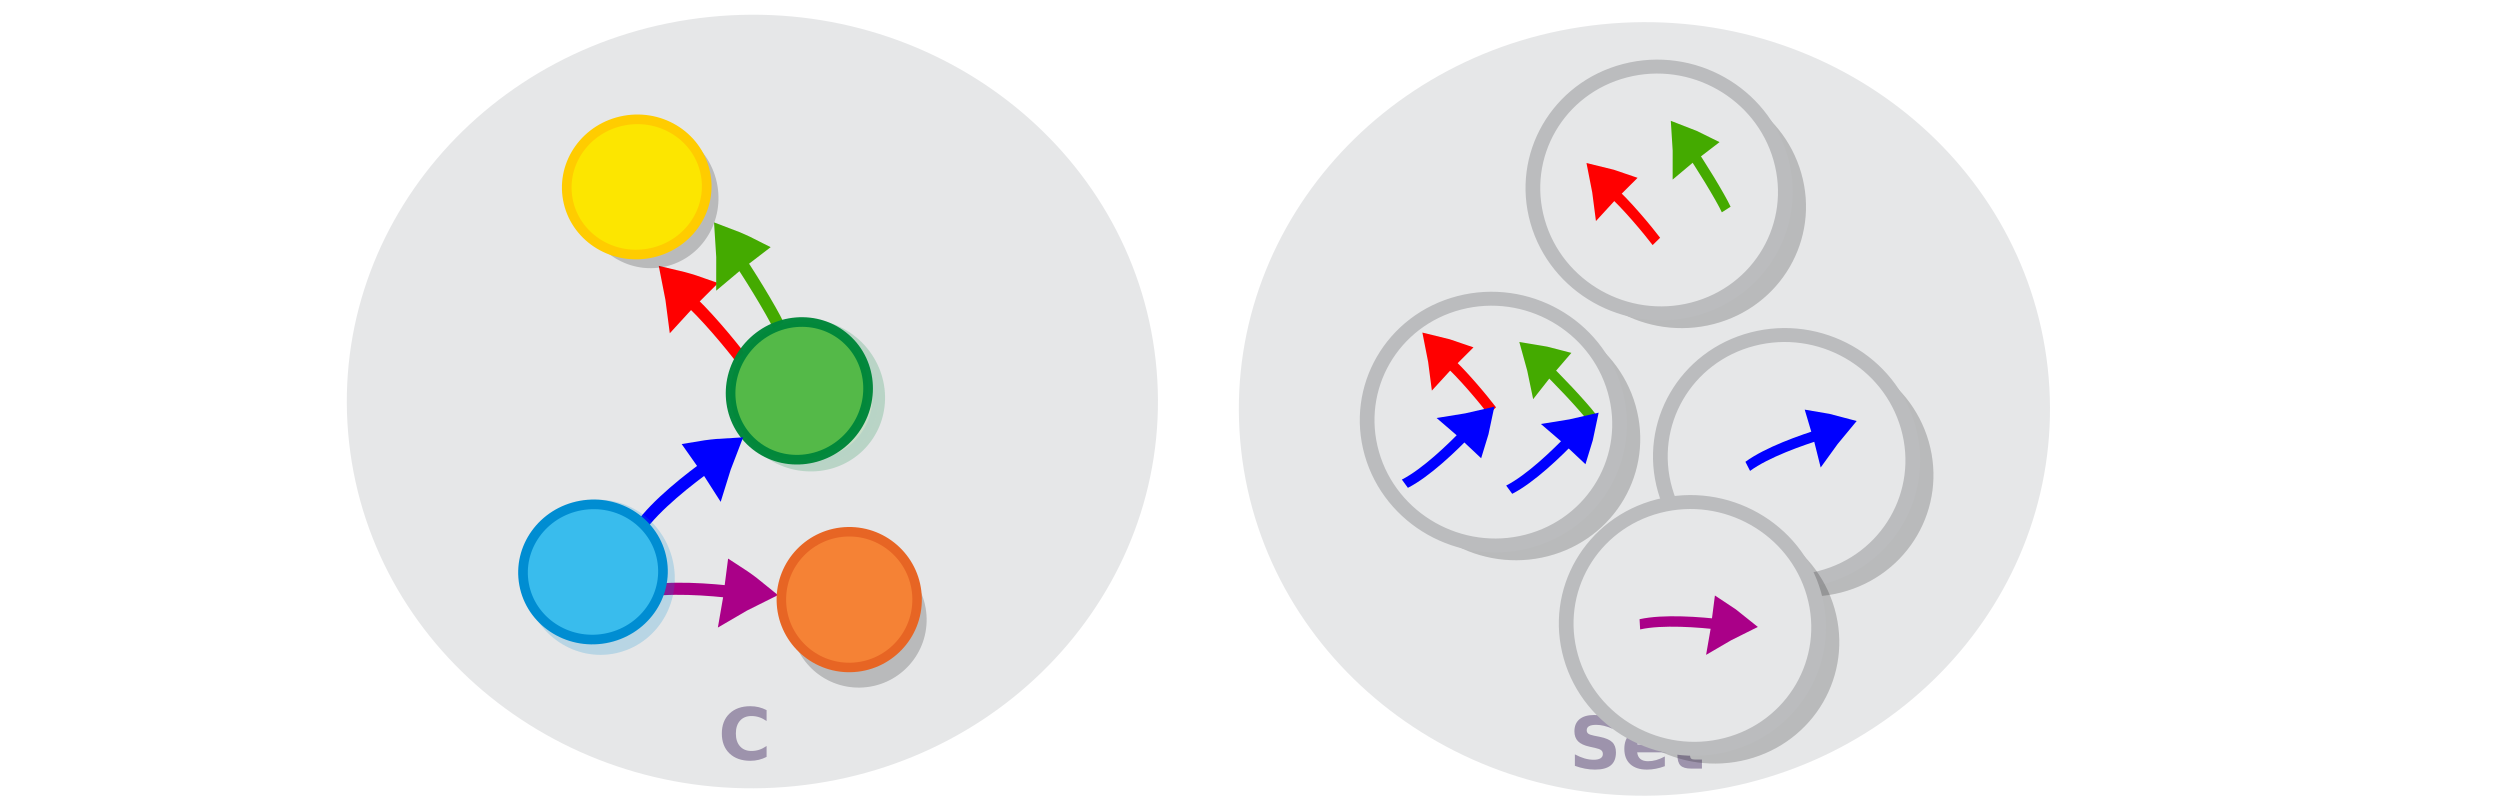
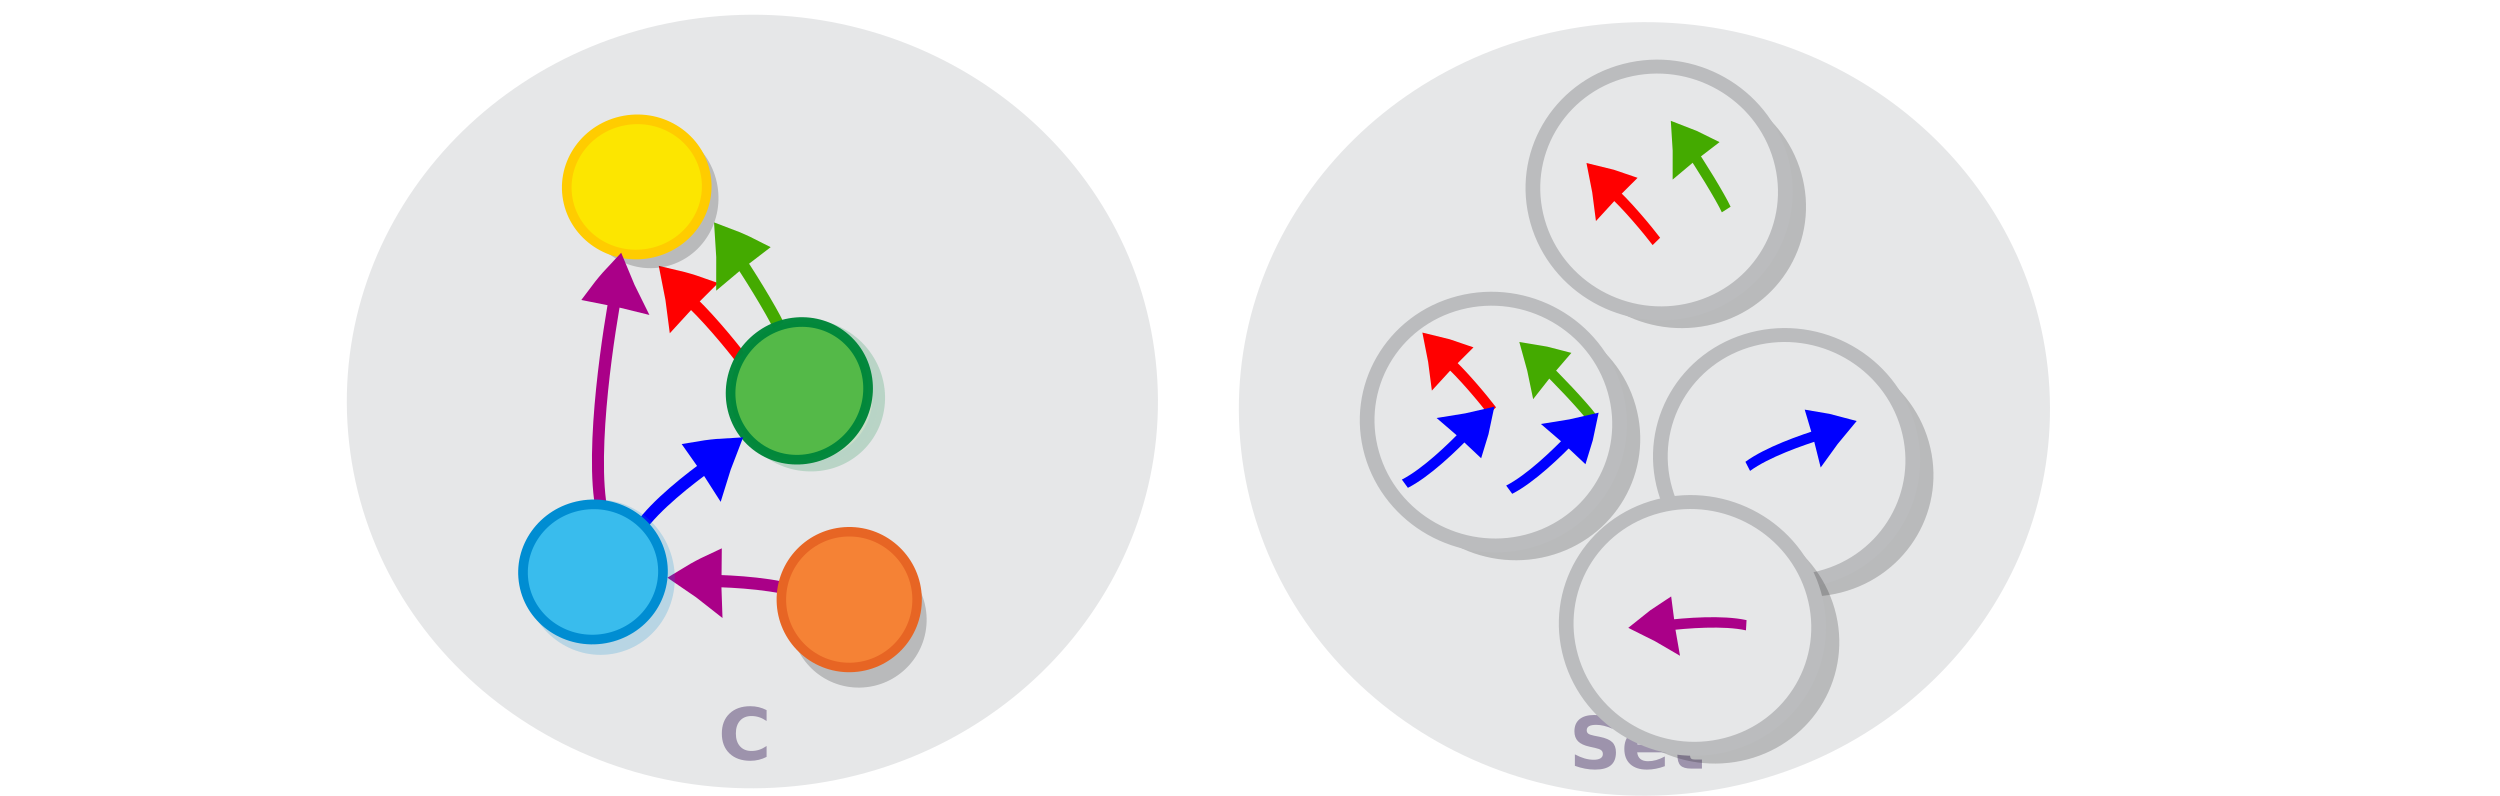
<svg xmlns="http://www.w3.org/2000/svg" viewBox="0 0 595.3 189.5" version="1.1" id="svg15613">
  <defs id="defs15617" />
  <ellipse style="fill:#e6e7e8;stroke:#bbbcbe;stroke-width:0;stroke-miterlimit:10;stroke-dasharray:none;stroke-opacity:1" id="circle15601-9-4-4-6-1-3-1-4" cy="113.348" cx="167.467" transform="matrix(0.9948092,-0.1017577,0.110807,0.9938419,0,0)" rx="96.528" ry="92.139" />
  <ellipse style="fill:#e6e7e8;stroke:#bbbcbe;stroke-width:0;stroke-miterlimit:10;stroke-dasharray:none;stroke-opacity:1" id="circle15601-9-4-4-6-1-3-1-4-3" cy="136.722" cx="378.384" transform="matrix(0.9948092,-0.1017577,0.110807,0.9938419,0,0)" rx="96.528" ry="92.139" />
  <g style="display:inline;fill:#dddddd;stroke:#ff0000;stroke-width:6.389;stroke-miterlimit:10" id="g1482-7-0-1-0-3-8" transform="matrix(-0.1459941,-0.2374122,-0.2528762,0.2117669,264.246,94.91222)">
    <path style="stroke:#ff0000;stroke-width:19.035" id="path1478-7-9-0-19-0-8" d="m 299.356,233.033 c 5.865,-2.466 11.98,-4.677 18.256,-6.762 -5.112,-3.83 -10.518,-7.506 -16.22,-11.028 -0.69,6.214 -0.926,11.088 -2.036,17.79 z" />
    <path style="fill:none;stroke:#ff0000;stroke-width:10.649;paint-order:markers fill stroke" id="path1480-1-3-1-5-7-5" d="M 239.129,73.011 C 252.949,74.221 294.565,79.441 317.498,86.173" transform="matrix(0.89574,0,0,0.81736,18.384,154.236)" />
  </g>
  <g style="display:inline;fill:#dddddd;stroke:#44aa00;stroke-width:6.389;stroke-miterlimit:10" id="g1482-7-0-1-0-3-8-79" transform="matrix(-0.1138286,-0.254405,-0.2783038,0.177027,272.3785,98.27657)">
    <path style="stroke:#44aa00;stroke-width:19.035" id="path1478-7-9-0-19-0-8-9" d="m 299.356,233.033 c 5.865,-2.466 11.98,-4.677 18.256,-6.762 -5.112,-3.83 -10.518,-7.506 -16.22,-11.028 -0.69,6.214 -0.926,11.088 -2.036,17.79 z" />
    <path style="fill:none;stroke:#44aa00;stroke-width:10.649;paint-order:markers fill stroke" id="path1480-1-3-1-5-7-5-32" d="m 239.562,77.284 c 13.788,0.006 63.799,5.899 77.936,8.889" transform="matrix(0.89574,0,0,0.81736,18.384,154.236)" />
  </g>
  <g id="g3" transform="matrix(0.860911,0,0,0.860911,15.90316,2.884146)">
    <g id="g16126-2" transform="matrix(0.5476716,2.706923,-2.860421,0.5182821,516.2488,-462.2068)" style="stroke-width:0.632">
      <ellipse ry="11.965" rx="12.4" transform="matrix(0.9972166,-0.07455915,0.0777593,0.9969722,0,0)" style="opacity:0.203;fill:#030303;fill-opacity:1;stroke:none;stroke-width:1.399;stroke-miterlimit:10;stroke-dasharray:none;stroke-opacity:1" id="circle15601-9-4-6-7" cy="72.011" cx="174.056" />
      <ellipse ry="11.965" rx="12.4" transform="matrix(0.9972166,-0.07455915,0.0777593,0.9969722,0,0)" style="fill:#e6e7e8;stroke:#bbbcbe;stroke-width:1.399;stroke-miterlimit:10;stroke-dasharray:none;stroke-opacity:1" id="circle15601-9-4-0" cy="73.519" cx="172.109" />
    </g>
    <g style="display:inline;fill:#dddddd;stroke:#ff0000;stroke-width:6.389;stroke-miterlimit:10" id="g1482-7-0-1-0-3-8-3" transform="matrix(-0.1459941,-0.2374122,-0.2528762,0.2117669,527.7123,73.34573)">
      <path style="stroke:#ff0000;stroke-width:19.035" id="path1478-7-9-0-19-0-8-5" d="m 299.356,233.033 c 5.865,-2.466 11.98,-4.677 18.256,-6.762 -5.112,-3.83 -10.518,-7.506 -16.22,-11.028 -0.69,6.214 -0.926,11.088 -2.036,17.79 z" />
      <path style="fill:none;stroke:#ff0000;stroke-width:10.649;paint-order:markers fill stroke" id="path1480-1-3-1-5-7-5-6" d="M 239.129,73.011 C 252.949,74.221 294.565,79.441 317.498,86.173" transform="matrix(0.89574,0,0,0.81736,18.384,154.236)" />
    </g>
    <g style="display:inline;fill:#dddddd;stroke:#44aa00;stroke-width:6.389;stroke-miterlimit:10" id="g1482-7-0-1-0-3-8-79-2" transform="matrix(-0.1138286,-0.254405,-0.2783038,0.177027,546.0053,75.38479)">
      <path style="stroke:#44aa00;stroke-width:19.035" id="path1478-7-9-0-19-0-8-9-9" d="m 299.356,233.033 c 5.865,-2.466 11.98,-4.677 18.256,-6.762 -5.112,-3.83 -10.518,-7.506 -16.22,-11.028 -0.69,6.214 -0.926,11.088 -2.036,17.79 z" />
      <path style="fill:none;stroke:#44aa00;stroke-width:10.649;paint-order:markers fill stroke" id="path1480-1-3-1-5-7-5-32-1" d="m 239.562,77.284 c 13.788,0.006 63.799,5.899 77.936,8.889" transform="matrix(0.89574,0,0,0.81736,18.384,154.236)" />
    </g>
  </g>
  <g id="g16153" transform="matrix(0.14202,1.361953,-1.361953,0.14202,249.6274,-232.6065)">
    <ellipse cx="178.593" cy="120.173" id="circle15601-9-4-6-2" style="opacity:0.203;fill:#030303;fill-opacity:1;stroke:none;stroke-width:2.214;stroke-miterlimit:10;stroke-dasharray:none;stroke-opacity:1" transform="matrix(0.9872427,-0.1592225,0.1623902,0.9867266,0,0)" rx="12.4" ry="11.965" />
    <ellipse ry="11.748" rx="12.176" transform="matrix(-0.07418163,-0.9972448,0.9970015,-0.07738188,0,0)" style="fill:#fce600;fill-opacity:1;stroke:#ffcc00;stroke-width:1.677;stroke-miterlimit:10;stroke-opacity:1" id="circle15605" cy="186.489" cx="-106.902" />
  </g>
  <g id="g16153-8-8" transform="matrix(0.9556281,0.9807446,-0.9807446,0.9556281,95.48235,-185.1424)" style="fill:#54b948;fill-opacity:1;stroke:#00873a;stroke-opacity:0.98">
    <ellipse cx="178.039" cy="121.546" id="circle15601-9-4-6-2-4-0" style="opacity:0.203;fill:#54b948;fill-opacity:1;stroke:#00873a;stroke-width:2.214;stroke-miterlimit:10;stroke-dasharray:none;stroke-opacity:0.98" transform="matrix(0.9872427,-0.1592225,0.1623902,0.9867266,0,0)" rx="12.4" ry="11.965" />
    <ellipse ry="11.748" rx="12.176" transform="matrix(-0.07418163,-0.9972448,0.9970015,-0.07738188,0,0)" style="fill:#54b948;fill-opacity:1;stroke:#00873a;stroke-width:1.677;stroke-miterlimit:10;stroke-opacity:0.98" id="circle15605-3-9" cy="186.489" cx="-106.902" />
  </g>
  <g style="display:inline;fill:#dddddd;stroke:#0000ff;stroke-width:6.389;stroke-miterlimit:10" id="g1482-7-0-1-0-3-8-1" transform="matrix(0.184603,-0.2088075,0.2127444,0.2520544,65.73447,116.8277)">
    <path style="stroke:#0000ff;stroke-width:19.035" id="path1478-7-9-0-19-0-8-7" d="m 299.356,233.033 c 5.865,-2.466 11.98,-4.677 18.256,-6.762 -5.112,-3.83 -10.518,-7.506 -16.22,-11.028 -0.69,6.214 -0.926,11.088 -2.036,17.79 z" />
    <path style="fill:none;stroke:#0000ff;stroke-width:10.649;paint-order:markers fill stroke" id="path1480-1-3-1-5-7-5-4" d="M 224.552,76.562 C 250.113,73.861 290.543,80.555 317.498,86.173" transform="matrix(0.89574,0,0,0.81736,18.384,154.236)" />
  </g>
-   <g style="display:inline;fill:#800066;stroke:#aa0088;stroke-width:6.389;stroke-miterlimit:10" id="g1482-7-0-1-0-3-8-1-8" transform="matrix(0.2771563,-0.02938115,-0.01325783,0.3295692,94.64697,75.97479)">
+   <g style="display:inline;fill:#800066;stroke:#aa0088;stroke-width:6.389;stroke-miterlimit:10" id="g1482-7-0-1-0-3-8-1-8" transform="matrix(-0.2705143,-0.06708839,-0.03203497,0.3282764,257.6803,84.85915)">
    <path style="fill:#800066;stroke:#aa0088;stroke-width:19.035" id="path1478-7-9-0-19-0-8-7-9" d="m 299.356,233.033 c 5.865,-2.466 11.98,-4.677 18.256,-6.762 -5.112,-3.83 -10.518,-7.506 -16.22,-11.028 -0.69,6.214 -0.926,11.088 -2.036,17.79 z" />
    <path style="fill:#800066;stroke:#aa0088;stroke-width:10.649;paint-order:markers fill stroke" id="path1480-1-3-1-5-7-5-4-7" d="M 224.552,76.562 C 250.113,73.861 290.543,80.555 317.498,86.173" transform="matrix(0.89574,0,0,0.81736,18.384,154.236)" />
  </g>
  <g id="g5" transform="matrix(0.860911,0,0,0.860911,35.86325,-9.089246)">
    <g id="g16126" transform="matrix(0.5476716,2.706923,-2.860421,0.5182821,528.317,-374.051)" style="stroke-width:0.632">
      <ellipse ry="11.965" rx="12.4" transform="matrix(0.9972166,-0.07455915,0.0777593,0.9969722,0,0)" style="opacity:0.203;fill:#030303;fill-opacity:1;stroke:none;stroke-width:1.399;stroke-miterlimit:10;stroke-dasharray:none;stroke-opacity:1" id="circle15601-9-4-6" cy="72.011" cx="174.056" />
      <ellipse ry="11.965" rx="12.4" transform="matrix(0.9972166,-0.07455915,0.0777593,0.9969722,0,0)" style="fill:#e6e7e8;stroke:#bbbcbe;stroke-width:1.399;stroke-miterlimit:10;stroke-dasharray:none;stroke-opacity:1" id="circle15601-9-4" cy="73.519" cx="172.109" />
    </g>
    <g style="display:inline;fill:#dddddd;stroke:#0000ff;stroke-width:6.389;stroke-miterlimit:10" id="g1482-7-0-1-0-3-8-1-6" transform="matrix(0.2415434,-0.1390526,0.1212783,0.3067298,362.4302,103.5703)">
      <path style="stroke:#0000ff;stroke-width:19.035" id="path1478-7-9-0-19-0-8-7-7" d="m 299.356,233.033 c 5.865,-2.466 11.98,-4.677 18.256,-6.762 -5.112,-3.83 -10.518,-7.506 -16.22,-11.028 -0.69,6.214 -0.926,11.088 -2.036,17.79 z" />
      <path style="fill:none;stroke:#0000ff;stroke-width:10.649;paint-order:markers fill stroke" id="path1480-1-3-1-5-7-5-4-5" d="M 224.552,76.562 C 250.113,73.861 290.543,80.555 317.498,86.173" transform="matrix(0.89574,0,0,0.81736,18.384,154.236)" />
    </g>
  </g>
  <g id="g4" transform="matrix(0.860911,0,0,0.860911,33.90316,18.68734)">
    <g id="g16126-2-0" transform="matrix(0.5476716,2.706923,-2.860421,0.5182821,449.4955,-416.3562)" style="stroke-width:0.632">
      <ellipse ry="11.965" rx="12.4" transform="matrix(0.9972166,-0.07455915,0.0777593,0.9969722,0,0)" style="opacity:0.203;fill:#030303;fill-opacity:1;stroke:none;stroke-width:1.399;stroke-miterlimit:10;stroke-dasharray:none;stroke-opacity:1" id="circle15601-9-4-6-7-6" cy="72.011" cx="174.056" />
      <ellipse ry="11.965" rx="12.4" transform="matrix(0.9972166,-0.07455915,0.0777593,0.9969722,0,0)" style="fill:#e6e7e8;stroke:#bbbcbe;stroke-width:1.399;stroke-miterlimit:10;stroke-dasharray:none;stroke-opacity:1" id="circle15601-9-4-0-2" cy="73.519" cx="172.109" />
    </g>
    <g id="g1" transform="translate(-2.949949,-5.537739)">
      <g style="display:inline;fill:#dddddd;stroke:#ff0000;stroke-width:6.389;stroke-miterlimit:10" id="g1482-7-0-1-0-3-8-3-6" transform="matrix(-0.1459941,-0.2374122,-0.2528762,0.2117669,464.3692,107.4199)">
        <path style="stroke:#ff0000;stroke-width:19.035" id="path1478-7-9-0-19-0-8-5-1" d="m 299.356,233.033 c 5.865,-2.466 11.98,-4.677 18.256,-6.762 -5.112,-3.83 -10.518,-7.506 -16.22,-11.028 -0.69,6.214 -0.926,11.088 -2.036,17.79 z" />
        <path style="fill:none;stroke:#ff0000;stroke-width:10.649;paint-order:markers fill stroke" id="path1480-1-3-1-5-7-5-6-8" d="M 239.129,73.011 C 252.949,74.221 294.565,79.441 317.498,86.173" transform="matrix(0.89574,0,0,0.81736,18.384,154.236)" />
      </g>
      <g style="display:inline;fill:#dddddd;stroke:#0000ff;stroke-width:6.389;stroke-miterlimit:10" id="g1482-7-0-1-0-3-8-1-6-0" transform="matrix(0.2326727,-0.1534349,-0.2196642,-0.2460472,348.6976,204.6478)">
        <path style="stroke:#0000ff;stroke-width:19.035" id="path1478-7-9-0-19-0-8-7-7-2" d="m 299.356,233.033 c 5.865,-2.466 11.98,-4.677 18.256,-6.762 -5.112,-3.83 -10.518,-7.506 -16.22,-11.028 -0.69,6.214 -0.926,11.088 -2.036,17.79 z" />
        <path style="fill:none;stroke:#0000ff;stroke-width:10.649;paint-order:markers fill stroke" id="path1480-1-3-1-5-7-5-4-5-3" d="M 224.552,76.562 C 250.113,73.861 290.543,80.555 317.498,86.173" transform="matrix(0.89574,0,0,0.81736,18.384,154.236)" />
      </g>
    </g>
    <g id="g2" transform="translate(3.534107)">
      <g style="display:inline;fill:#dddddd;stroke:#44aa00;stroke-width:6.389;stroke-miterlimit:10" id="g1482-7-0-1-0-3-8-79-2-7" transform="matrix(-0.1635462,-0.22568,-0.236121,0.2303009,486.7773,96.27099)">
        <path style="stroke:#44aa00;stroke-width:19.035" id="path1478-7-9-0-19-0-8-9-9-9" d="m 299.356,233.033 c 5.865,-2.466 11.98,-4.677 18.256,-6.762 -5.112,-3.83 -10.518,-7.506 -16.22,-11.028 -0.69,6.214 -0.926,11.088 -2.036,17.79 z" />
        <path style="fill:none;stroke:#44aa00;stroke-width:10.649;paint-order:markers fill stroke" id="path1480-1-3-1-5-7-5-32-1-2" d="m 239.562,77.284 c 13.788,0.006 63.799,5.899 77.936,8.889" transform="matrix(0.89574,0,0,0.81736,18.384,154.236)" />
      </g>
      <g style="display:inline;fill:#dddddd;stroke:#0000ff;stroke-width:6.389;stroke-miterlimit:10" id="g1482-7-0-1-0-3-8-1-6-0-7" transform="matrix(0.2326727,-0.1534349,-0.2196642,-0.2460472,371.0648,200.7655)">
        <path style="stroke:#0000ff;stroke-width:19.035" id="path1478-7-9-0-19-0-8-7-7-2-5" d="m 299.356,233.033 c 5.865,-2.466 11.98,-4.677 18.256,-6.762 -5.112,-3.83 -10.518,-7.506 -16.22,-11.028 -0.69,6.214 -0.926,11.088 -2.036,17.79 z" />
        <path style="fill:none;stroke:#0000ff;stroke-width:10.649;paint-order:markers fill stroke" id="path1480-1-3-1-5-7-5-4-5-3-9" d="M 224.552,76.562 C 250.113,73.861 290.543,80.555 317.498,86.173" transform="matrix(0.89574,0,0,0.81736,18.384,154.236)" />
      </g>
    </g>
  </g>
-   <g id="g16153-2-1" transform="matrix(0.14202,1.361953,-1.361953,0.14202,237.7103,-142.05)" style="fill:#39bced;fill-opacity:1;stroke:#008dd2;stroke-opacity:1">
-     <ellipse cx="178.593" cy="120.173" id="circle15601-9-4-6-2-0-7" style="opacity:0.203;fill:#39bced;fill-opacity:1;stroke:#008dd2;stroke-width:2.214;stroke-miterlimit:10;stroke-dasharray:none;stroke-opacity:1" transform="matrix(0.9872427,-0.1592225,0.1623902,0.9867266,0,0)" rx="12.4" ry="11.965" />
-     <ellipse ry="11.748" rx="12.176" transform="matrix(-0.07418163,-0.9972448,0.9970015,-0.07738188,0,0)" style="fill:#39bced;fill-opacity:1;stroke:#008dd2;stroke-width:1.677;stroke-miterlimit:10;stroke-opacity:1" id="circle15605-2-5" cy="187.492" cx="-105.972" />
-   </g>
  <g id="g17005" transform="matrix(0.9532835,0,0,0.9532835,148.8597,47.99544)">
    <circle style="opacity:0.203;fill:#030303;fill-opacity:1;stroke:none;stroke-width:2.376;stroke-miterlimit:10" id="circle15603-3-6-5" r="16.952" cy="105.573" cx="56.312" transform="rotate(-1.116677)" />
    <circle style="fill:#f58235;stroke:#e76524;stroke-width:2.376;stroke-miterlimit:10" id="circle15603-3-4" r="16.952" cy="100.501" cx="54.025" transform="rotate(-1.116677)" />
  </g>
  <path style="font-weight:bold;font-size:47.477px;-inkscape-font-specification:'sans-serif Bold';fill:#9d93ac;stroke-width:1.432" d="m 182.542,180.228 q -0.89,0.462 -1.855,0.697 -0.965,0.235 -2.014,0.235 -3.131,0 -4.96,-1.746 -1.83,-1.754 -1.83,-4.75 0,-3.005 1.83,-4.75 1.83,-1.754 4.96,-1.754 1.049,0 2.014,0.235 0.965,0.235 1.855,0.697 v 2.593 q -0.898,-0.613 -1.771,-0.898 -0.873,-0.285 -1.838,-0.285 -1.729,0 -2.719,1.108 -0.99,1.108 -0.99,3.055 0,1.939 0.99,3.047 0.99,1.108 2.719,1.108 0.965,0 1.838,-0.285 0.873,-0.285 1.771,-0.898 z" id="text5" aria-label="C" />
  <path style="font-weight:bold;font-size:47.477px;-inkscape-font-specification:'sans-serif Bold';fill:#9d93ac;stroke-width:1.432" d="m 383.966,170.879 v 2.652 q -1.032,-0.462 -2.014,-0.697 -0.982,-0.235 -1.855,-0.235 -1.158,0 -1.712,0.319 -0.554,0.319 -0.554,0.99 0,0.504 0.369,0.789 0.378,0.277 1.36,0.478 l 1.376,0.277 q 2.09,0.42 2.971,1.276 0.881,0.856 0.881,2.434 0,2.073 -1.234,3.089 -1.225,1.007 -3.752,1.007 -1.192,0 -2.392,-0.227 -1.2,-0.227 -2.4,-0.671 v -2.728 q 1.2,0.638 2.316,0.965 1.125,0.319 2.165,0.319 1.058,0 1.62,-0.353 0.562,-0.352 0.562,-1.007 0,-0.588 -0.386,-0.906 -0.378,-0.319 -1.519,-0.571 l -1.251,-0.277 q -1.88,-0.403 -2.753,-1.284 -0.864,-0.881 -0.864,-2.375 0,-1.872 1.209,-2.879 1.209,-1.007 3.475,-1.007 1.032,0 2.123,0.159 1.091,0.151 2.258,0.462 z m 12.908,7.411 v 0.856 h -7.025 q 0.109,1.058 0.764,1.586 0.655,0.529 1.83,0.529 0.948,0 1.939,-0.277 0.999,-0.285 2.048,-0.856 v 2.316 q -1.066,0.403 -2.132,0.604 -1.066,0.21 -2.132,0.21 -2.551,0 -3.97,-1.293 -1.41,-1.301 -1.41,-3.643 0,-2.3 1.385,-3.617 1.393,-1.318 3.827,-1.318 2.216,0 3.542,1.334 1.334,1.334 1.334,3.567 z m -3.089,-0.999 q 0,-0.856 -0.504,-1.376 -0.495,-0.529 -1.301,-0.529 -0.873,0 -1.418,0.495 -0.546,0.487 -0.68,1.41 z m 8.645,-6.345 v 2.669 h 3.097 v 2.149 h -3.097 v 3.987 q 0,0.655 0.26,0.89 0.26,0.227 1.032,0.227 h 1.544 v 2.149 h -2.577 q -1.779,0 -2.526,-0.739 -0.739,-0.747 -0.739,-2.526 v -3.987 h -1.494 v -2.149 h 1.494 v -2.669 z" id="text5-2" aria-label="Set" />
  <g id="g5-6" transform="matrix(0.860911,0,0,0.860911,13.4419,30.68051)">
    <g id="g16126-1" transform="matrix(0.5476716,2.706923,-2.860421,0.5182821,528.317,-374.051)" style="stroke-width:0.632">
      <ellipse ry="11.965" rx="12.4" transform="matrix(0.9972166,-0.07455915,0.0777593,0.9969722,0,0)" style="opacity:0.203;fill:#030303;fill-opacity:1;stroke:none;stroke-width:1.399;stroke-miterlimit:10;stroke-dasharray:none;stroke-opacity:1" id="circle15601-9-4-6-29" cy="72.011" cx="174.056" />
      <ellipse ry="11.965" rx="12.4" transform="matrix(0.9972166,-0.07455915,0.0777593,0.9969722,0,0)" style="fill:#e6e7e8;stroke:#bbbcbe;stroke-width:1.399;stroke-miterlimit:10;stroke-dasharray:none;stroke-opacity:1" id="circle15601-9-4-3" cy="73.519" cx="172.109" />
    </g>
-     <g style="display:inline;fill:#800066;stroke:#aa0088;stroke-width:6.389;stroke-miterlimit:10" id="g1482-7-0-1-0-3-8-1-8-8" transform="matrix(0.2771563,-0.02938115,-0.01325783,0.3295692,379.9862,72.03494)">
+     <g style="display:inline;fill:#800066;stroke:#aa0088;stroke-width:6.389;stroke-miterlimit:10" id="g1482-7-0-1-0-3-8-1-8-8" transform="matrix(-0.2771563,-0.02938115,0.01325783,0.3295692,525.3505,72.29151)">
      <path style="fill:#800066;stroke:#aa0088;stroke-width:19.035" id="path1478-7-9-0-19-0-8-7-9-4" d="m 299.356,233.033 c 5.865,-2.466 11.98,-4.677 18.256,-6.762 -5.112,-3.83 -10.518,-7.506 -16.22,-11.028 -0.69,6.214 -0.926,11.088 -2.036,17.79 z" />
      <path style="fill:#800066;stroke:#aa0088;stroke-width:10.649;paint-order:markers fill stroke" id="path1480-1-3-1-5-7-5-4-7-5" d="M 224.552,76.562 C 250.113,73.861 290.543,80.555 317.498,86.173" transform="matrix(0.89574,0,0,0.81736,18.384,154.236)" />
    </g>
  </g>
+   <g style="display:inline;fill:#dddddd;stroke:#aa0088;stroke-width:6.389;stroke-miterlimit:10" id="g1482-7-0-1-0-3-8-1-65" transform="matrix(-0.01022067,-0.2785218,0.3278732,0.03592727,76.09861,146.0445)">
+     <path style="stroke:#aa0088;stroke-width:19.035" id="path1478-7-9-0-19-0-8-7-6" d="m 299.356,233.033 c 5.865,-2.466 11.98,-4.677 18.256,-6.762 -5.112,-3.83 -10.518,-7.506 -16.22,-11.028 -0.69,6.214 -0.926,11.088 -2.036,17.79 z" />
+     <path style="fill:none;stroke:#aa0088;stroke-width:10.649;paint-order:markers fill stroke" id="path1480-1-3-1-5-7-5-4-9" d="M 105.692,66.673 C 164.231,56.94 290.543,80.555 317.498,86.173" transform="matrix(0.89574,0,0,0.81736,18.384,154.236)" />
+   </g>
+   <g id="g16153-2-1" transform="matrix(0.14202,1.361953,-1.361953,0.14202,237.7103,-142.05)" style="fill:#39bced;fill-opacity:1;stroke:#008dd2;stroke-opacity:1">
+     <ellipse cx="178.593" cy="120.173" id="circle15601-9-4-6-2-0-7" style="opacity:0.203;fill:#39bced;fill-opacity:1;stroke:#008dd2;stroke-width:2.214;stroke-miterlimit:10;stroke-dasharray:none;stroke-opacity:1" transform="matrix(0.9872427,-0.1592225,0.1623902,0.9867266,0,0)" rx="12.4" ry="11.965" />
+     <ellipse ry="11.748" rx="12.176" transform="matrix(-0.07418163,-0.9972448,0.9970015,-0.07738188,0,0)" style="fill:#39bced;fill-opacity:1;stroke:#008dd2;stroke-width:1.677;stroke-miterlimit:10;stroke-opacity:1" id="circle15605-2-5" cy="187.492" cx="-105.972" />
+   </g>
</svg>
